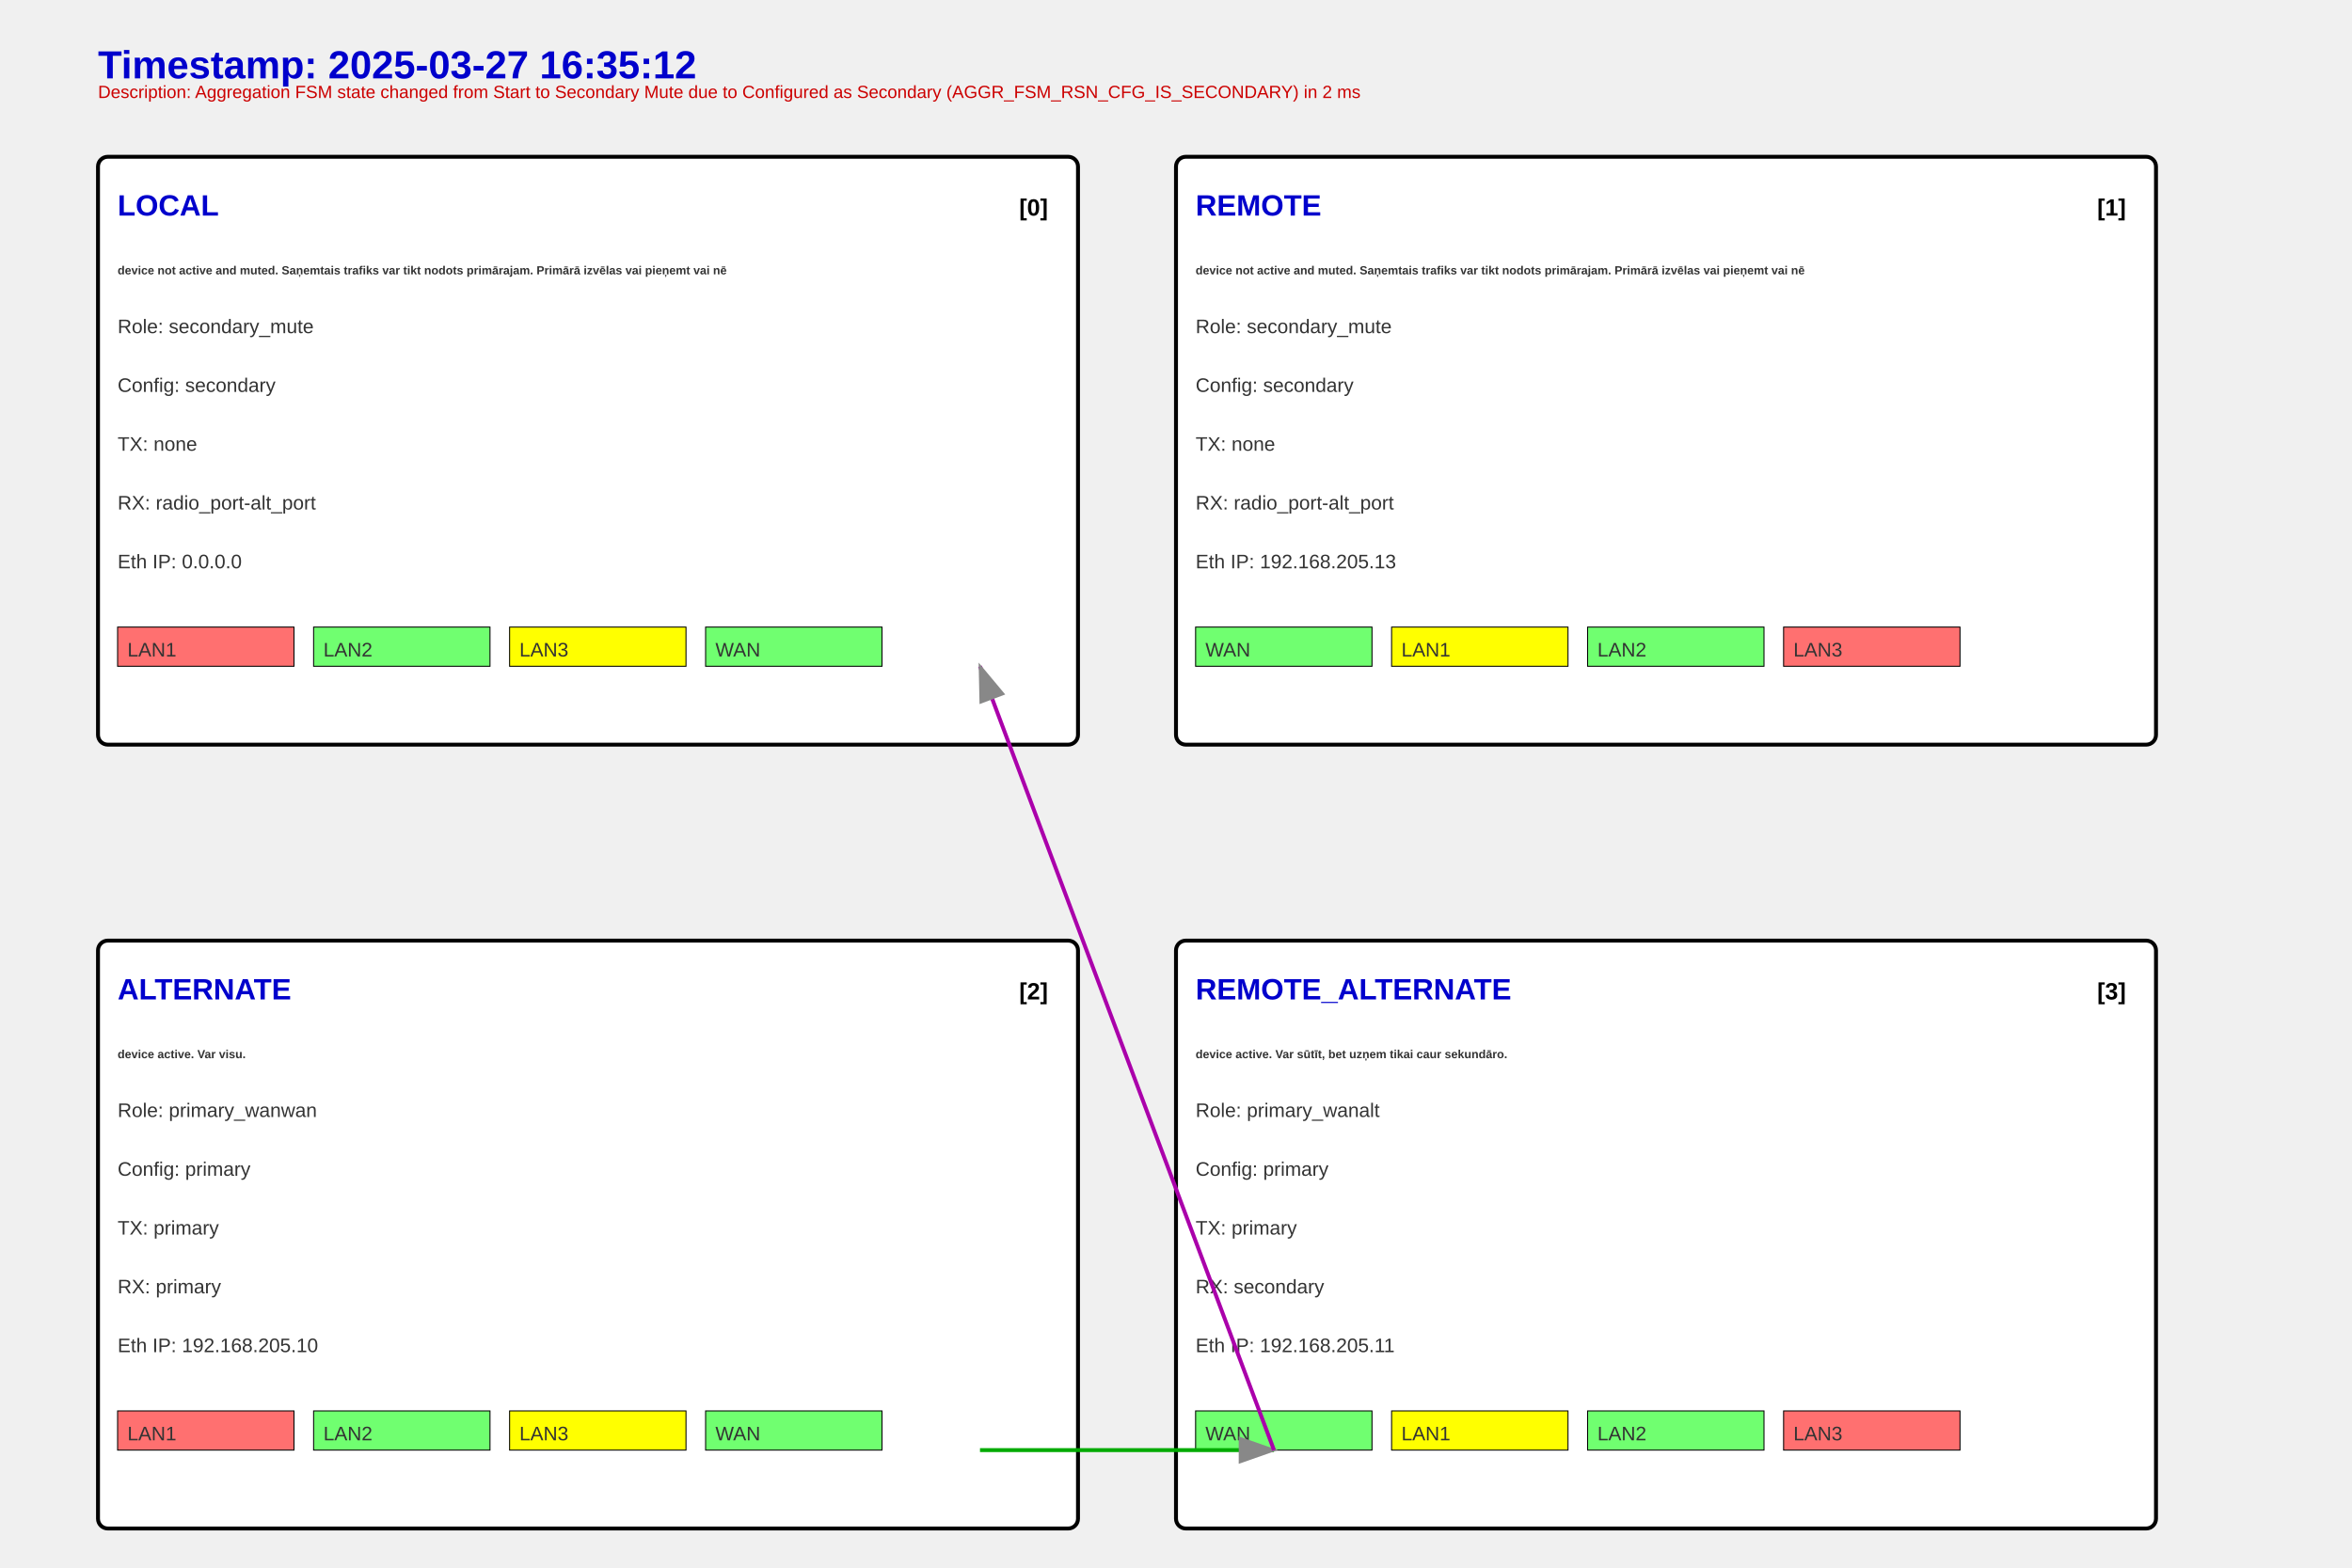
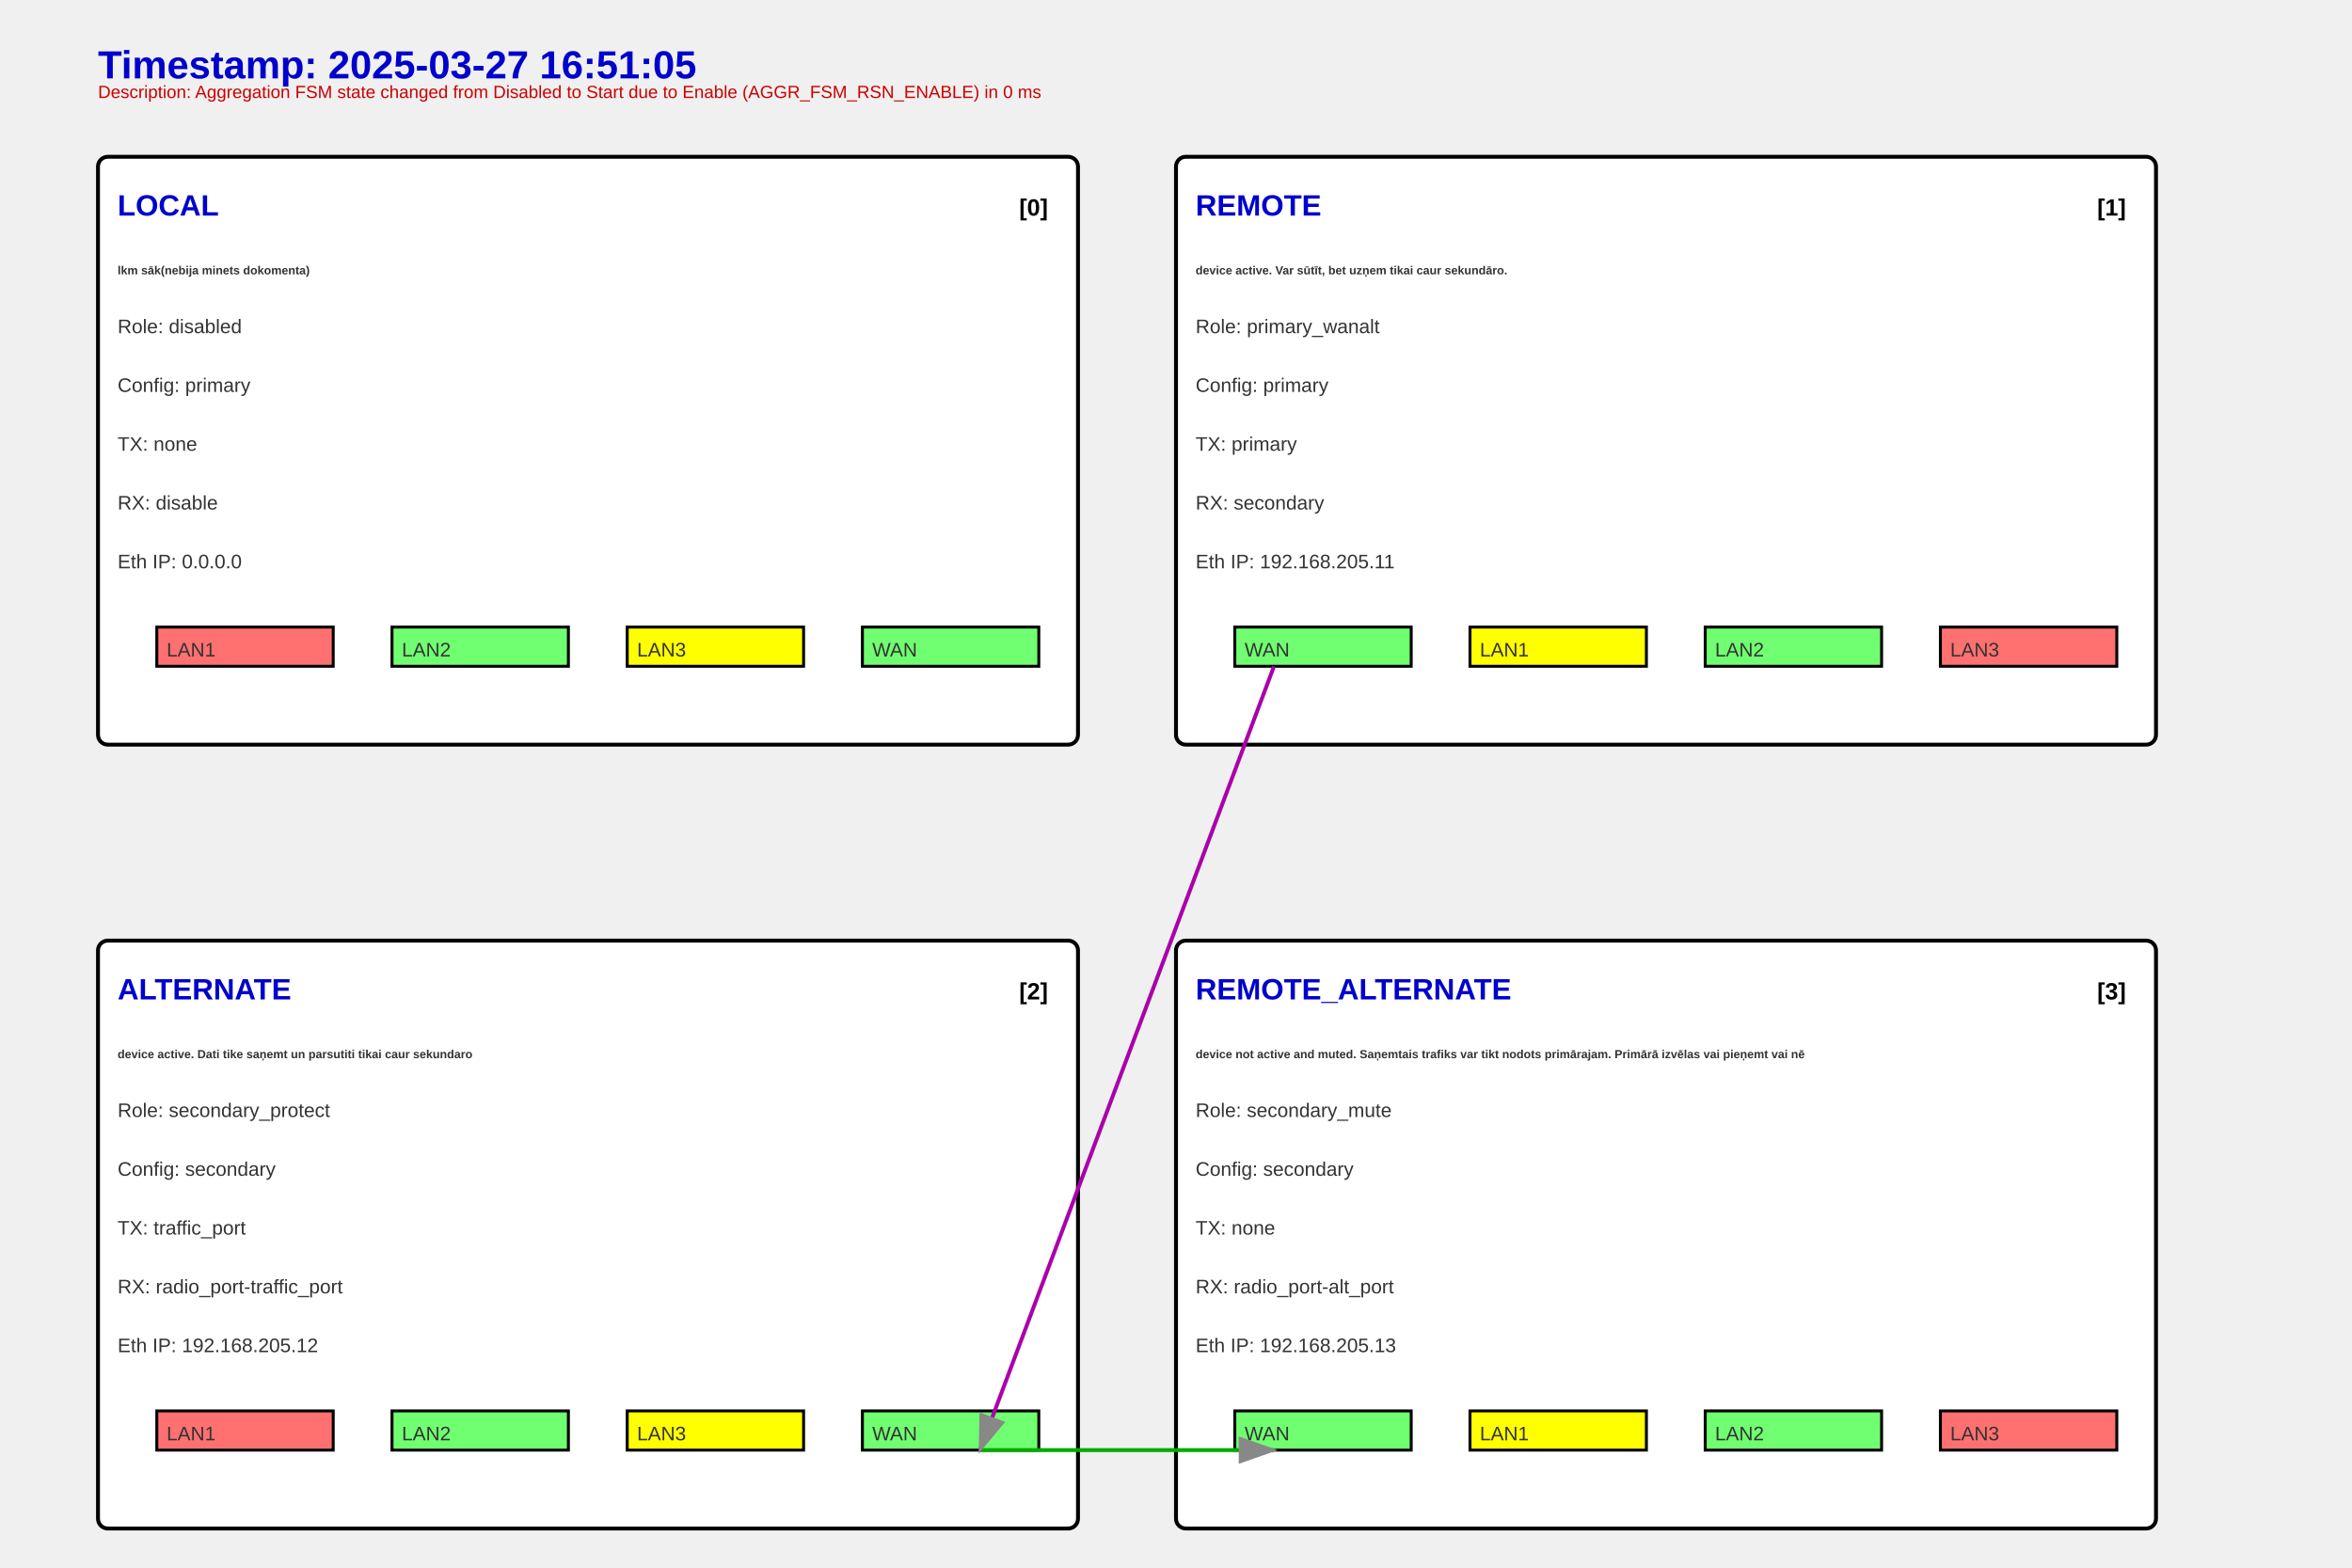
<svg xmlns="http://www.w3.org/2000/svg" width="1200" height="800">
  <style>
  .node { fill: #ffffff; stroke: #000000; stroke-width: 2; }
  .label { font: 10px Arial; fill: #333333; }
  .labela { font: 6px Arial; fill: #333333; font-weight: bold;}
  .error { font: 9px Arial; fill: #cc0000; }
  .timestamp { font: 20px Arial; font-weight: bold; fill: #0000cc; }
  .section-label { font: 15px Arial; font-weight: bold; fill: #0000cc; }
  .box-index { font: 12px Arial; font-weight: bold; fill: #000000; }
  .connection-line { stroke: #888888; stroke-width: 2; }
  .diagonal-line { stroke: #aa0000; stroke-width: 3; }
  .sender-receiver-line { stroke: #00aa00; stroke-width: 2; }
  .recive-sender-line { stroke: #aa00aa; stroke-width: 2; }
  .traffic-flow { animation: pulse 2s infinite; }
  @keyframes pulse {
    0% { stroke-opacity: 0.3; stroke-width: 1; }
    50% { stroke-opacity: 1; stroke-width: 3; }
    100% { stroke-opacity: 0.3; stroke-width: 1; }
  }
</style>
  <defs>
    <marker id="arrowhead" markerWidth="10" markerHeight="7" refX="9" refY="3.5" orient="auto">
      <polygon points="0 0, 10 3.5, 0 7" fill="#888888" />
    </marker>
  </defs>
-   <text class="timestamp" x="50" y="40">Timestamp: 2025-03-27 16:35:12</text>
-   <text class="error" x="50" y="50">Description: Aggregation FSM state changed from Start to Secondary Mute due to Configured as Secondary (AGGR_FSM_RSN_CFG_IS_SECONDARY) in 2 ms</text>
+   <text class="timestamp" x="50" y="40">Timestamp: 2025-03-27 16:51:05</text>
+   <text class="error" x="50" y="50">Description: Aggregation FSM state changed from Disabled to Start due to Enable (AGGR_FSM_RSN_ENABLE) in 0 ms</text>
  <rect class="node" x="50" y="80" width="500" height="300" rx="5" ry="5" data-entry="0" data-section="0" />
  <text class="section-label" x="60" y="110">LOCAL</text>
  <text class="box-index" x="520" y="110">[0]</text>
-   <text class="labela" x="60" y="140">device not active and muted. Saņemtais trafiks var tikt nodots primārajam. Primārā izvēlas vai pieņemt vai nē</text>
-   <text class="label" x="60" y="170">Role: secondary_mute</text>
-   <text class="label" x="60" y="200">Config: secondary</text>
+   <text class="labela" x="60" y="140">lkm sāk(nebija minets dokomenta)</text>
+   <text class="label" x="60" y="170">Role: disabled</text>
+   <text class="label" x="60" y="200">Config: primary</text>
  <text class="label" x="60" y="230">TX: none</text>
-   <text class="label" x="60" y="260">RX: radio_port-alt_port</text>
+   <text class="label" x="60" y="260">RX: disable</text>
  <text class="label" x="60" y="290">Eth IP: 0.0.0.0</text>
-   <rect x="60" y="320" width="90" height="20" fill="#ff7070" stroke="black" stroke-width="0.5" />
-   <text class="label" x="65" y="335">LAN1</text>
-   <rect x="160" y="320" width="90" height="20" fill="#70ff70" stroke="black" stroke-width="0.5" />
-   <text class="label" x="165" y="335">LAN2</text>
-   <rect x="260" y="320" width="90" height="20" fill="yellow" stroke="black" stroke-width="0.5" />
-   <text class="label" x="265" y="335">LAN3</text>
-   <rect x="360" y="320" width="90" height="20" fill="#70ff70" stroke="black" stroke-width="0.5" />
-   <text class="label" x="365" y="335">WAN</text>
+   <rect x="80" y="320" width="90" height="20" fill="#ff7070" stroke="black" stroke-width="1.5" />
+   <text class="label" x="85" y="335">LAN1</text>
+   <rect x="200" y="320" width="90" height="20" fill="#70ff70" stroke="black" stroke-width="1.5" />
+   <text class="label" x="205" y="335">LAN2</text>
+   <rect x="320" y="320" width="90" height="20" fill="yellow" stroke="black" stroke-width="1.5" />
+   <text class="label" x="325" y="335">LAN3</text>
+   <rect x="440" y="320" width="90" height="20" fill="#70ff70" stroke="black" stroke-width="1.5" />
+   <text class="label" x="445" y="335">WAN</text>
  <rect class="node" x="600" y="80" width="500" height="300" rx="5" ry="5" data-entry="0" data-section="1" />
  <text class="section-label" x="610" y="110">REMOTE</text>
  <text class="box-index" x="1070" y="110">[1]</text>
-   <text class="labela" x="610" y="140">device not active and muted. Saņemtais trafiks var tikt nodots primārajam. Primārā izvēlas vai pieņemt vai nē</text>
-   <text class="label" x="610" y="170">Role: secondary_mute</text>
-   <text class="label" x="610" y="200">Config: secondary</text>
-   <text class="label" x="610" y="230">TX: none</text>
-   <text class="label" x="610" y="260">RX: radio_port-alt_port</text>
-   <text class="label" x="610" y="290">Eth IP: 192.168.205.13</text>
-   <rect x="610" y="320" width="90" height="20" fill="#70ff70" stroke="black" stroke-width="0.5" />
-   <text class="label" x="615" y="335">WAN</text>
-   <rect x="710" y="320" width="90" height="20" fill="yellow" stroke="black" stroke-width="0.5" />
-   <text class="label" x="715" y="335">LAN1</text>
-   <rect x="810" y="320" width="90" height="20" fill="#70ff70" stroke="black" stroke-width="0.5" />
-   <text class="label" x="815" y="335">LAN2</text>
-   <rect x="910" y="320" width="90" height="20" fill="#ff7070" stroke="black" stroke-width="0.5" />
-   <text class="label" x="915" y="335">LAN3</text>
+   <text class="labela" x="610" y="140">device active. Var sūtīt, bet uzņem tikai caur sekundāro.</text>
+   <text class="label" x="610" y="170">Role: primary_wanalt</text>
+   <text class="label" x="610" y="200">Config: primary</text>
+   <text class="label" x="610" y="230">TX: primary</text>
+   <text class="label" x="610" y="260">RX: secondary</text>
+   <text class="label" x="610" y="290">Eth IP: 192.168.205.11</text>
+   <rect x="630" y="320" width="90" height="20" fill="#70ff70" stroke="black" stroke-width="1.5" />
+   <text class="label" x="635" y="335">WAN</text>
+   <rect x="750" y="320" width="90" height="20" fill="yellow" stroke="black" stroke-width="1.5" />
+   <text class="label" x="755" y="335">LAN1</text>
+   <rect x="870" y="320" width="90" height="20" fill="#70ff70" stroke="black" stroke-width="1.5" />
+   <text class="label" x="875" y="335">LAN2</text>
+   <rect x="990" y="320" width="90" height="20" fill="#ff7070" stroke="black" stroke-width="1.5" />
+   <text class="label" x="995" y="335">LAN3</text>
  <rect class="node" x="50" y="480" width="500" height="300" rx="5" ry="5" data-entry="0" data-section="2" />
  <text class="section-label" x="60" y="510">ALTERNATE</text>
  <text class="box-index" x="520" y="510">[2]</text>
-   <text class="labela" x="60" y="540">device active. Var visu.</text>
-   <text class="label" x="60" y="570">Role: primary_wanwan</text>
-   <text class="label" x="60" y="600">Config: primary</text>
-   <text class="label" x="60" y="630">TX: primary</text>
-   <text class="label" x="60" y="660">RX: primary</text>
-   <text class="label" x="60" y="690">Eth IP: 192.168.205.10</text>
-   <rect x="60" y="720" width="90" height="20" fill="#ff7070" stroke="black" stroke-width="0.5" />
-   <text class="label" x="65" y="735">LAN1</text>
-   <rect x="160" y="720" width="90" height="20" fill="#70ff70" stroke="black" stroke-width="0.5" />
-   <text class="label" x="165" y="735">LAN2</text>
-   <rect x="260" y="720" width="90" height="20" fill="yellow" stroke="black" stroke-width="0.5" />
-   <text class="label" x="265" y="735">LAN3</text>
-   <rect x="360" y="720" width="90" height="20" fill="#70ff70" stroke="black" stroke-width="0.5" />
-   <text class="label" x="365" y="735">WAN</text>
+   <text class="labela" x="60" y="540">device active. Dati tike saņemt un parsutiti tikai caur sekundaro</text>
+   <text class="label" x="60" y="570">Role: secondary_protect</text>
+   <text class="label" x="60" y="600">Config: secondary</text>
+   <text class="label" x="60" y="630">TX: traffic_port</text>
+   <text class="label" x="60" y="660">RX: radio_port-traffic_port</text>
+   <text class="label" x="60" y="690">Eth IP: 192.168.205.12</text>
+   <rect x="80" y="720" width="90" height="20" fill="#ff7070" stroke="black" stroke-width="1.5" />
+   <text class="label" x="85" y="735">LAN1</text>
+   <rect x="200" y="720" width="90" height="20" fill="#70ff70" stroke="black" stroke-width="1.5" />
+   <text class="label" x="205" y="735">LAN2</text>
+   <rect x="320" y="720" width="90" height="20" fill="yellow" stroke="black" stroke-width="1.5" />
+   <text class="label" x="325" y="735">LAN3</text>
+   <rect x="440" y="720" width="90" height="20" fill="#70ff70" stroke="black" stroke-width="1.5" />
+   <text class="label" x="445" y="735">WAN</text>
  <rect class="node" x="600" y="480" width="500" height="300" rx="5" ry="5" data-entry="0" data-section="3" />
  <text class="section-label" x="610" y="510">REMOTE_ALTERNATE</text>
  <text class="box-index" x="1070" y="510">[3]</text>
-   <text class="labela" x="610" y="540">device active. Var sūtīt, bet uzņem tikai caur sekundāro.</text>
-   <text class="label" x="610" y="570">Role: primary_wanalt</text>
-   <text class="label" x="610" y="600">Config: primary</text>
-   <text class="label" x="610" y="630">TX: primary</text>
-   <text class="label" x="610" y="660">RX: secondary</text>
-   <text class="label" x="610" y="690">Eth IP: 192.168.205.11</text>
-   <rect x="610" y="720" width="90" height="20" fill="#70ff70" stroke="black" stroke-width="0.5" />
-   <text class="label" x="615" y="735">WAN</text>
-   <rect x="710" y="720" width="90" height="20" fill="yellow" stroke="black" stroke-width="0.5" />
-   <text class="label" x="715" y="735">LAN1</text>
-   <rect x="810" y="720" width="90" height="20" fill="#70ff70" stroke="black" stroke-width="0.5" />
-   <text class="label" x="815" y="735">LAN2</text>
-   <rect x="910" y="720" width="90" height="20" fill="#ff7070" stroke="black" stroke-width="0.5" />
-   <text class="label" x="915" y="735">LAN3</text>
+   <text class="labela" x="610" y="540">device not active and muted. Saņemtais trafiks var tikt nodots primārajam. Primārā izvēlas vai pieņemt vai nē</text>
+   <text class="label" x="610" y="570">Role: secondary_mute</text>
+   <text class="label" x="610" y="600">Config: secondary</text>
+   <text class="label" x="610" y="630">TX: none</text>
+   <text class="label" x="610" y="660">RX: radio_port-alt_port</text>
+   <text class="label" x="610" y="690">Eth IP: 192.168.205.13</text>
+   <rect x="630" y="720" width="90" height="20" fill="#70ff70" stroke="black" stroke-width="1.5" />
+   <text class="label" x="635" y="735">WAN</text>
+   <rect x="750" y="720" width="90" height="20" fill="yellow" stroke="black" stroke-width="1.5" />
+   <text class="label" x="755" y="735">LAN1</text>
+   <rect x="870" y="720" width="90" height="20" fill="#70ff70" stroke="black" stroke-width="1.5" />
+   <text class="label" x="875" y="735">LAN2</text>
+   <rect x="990" y="720" width="90" height="20" fill="#ff7070" stroke="black" stroke-width="1.5" />
+   <text class="label" x="995" y="735">LAN3</text>
  <line x1="500" y1="740" x2="650" y2="740" class="sender-receiver-line" marker-end="url(#arrowhead)" />
-   <line x1="650" y1="740" x2="500" y2="340" class="recive-sender-line" marker-end="url(#arrowhead)" />
+   <line x1="650" y1="340" x2="500" y2="740" class="recive-sender-line" marker-end="url(#arrowhead)" />
</svg>
